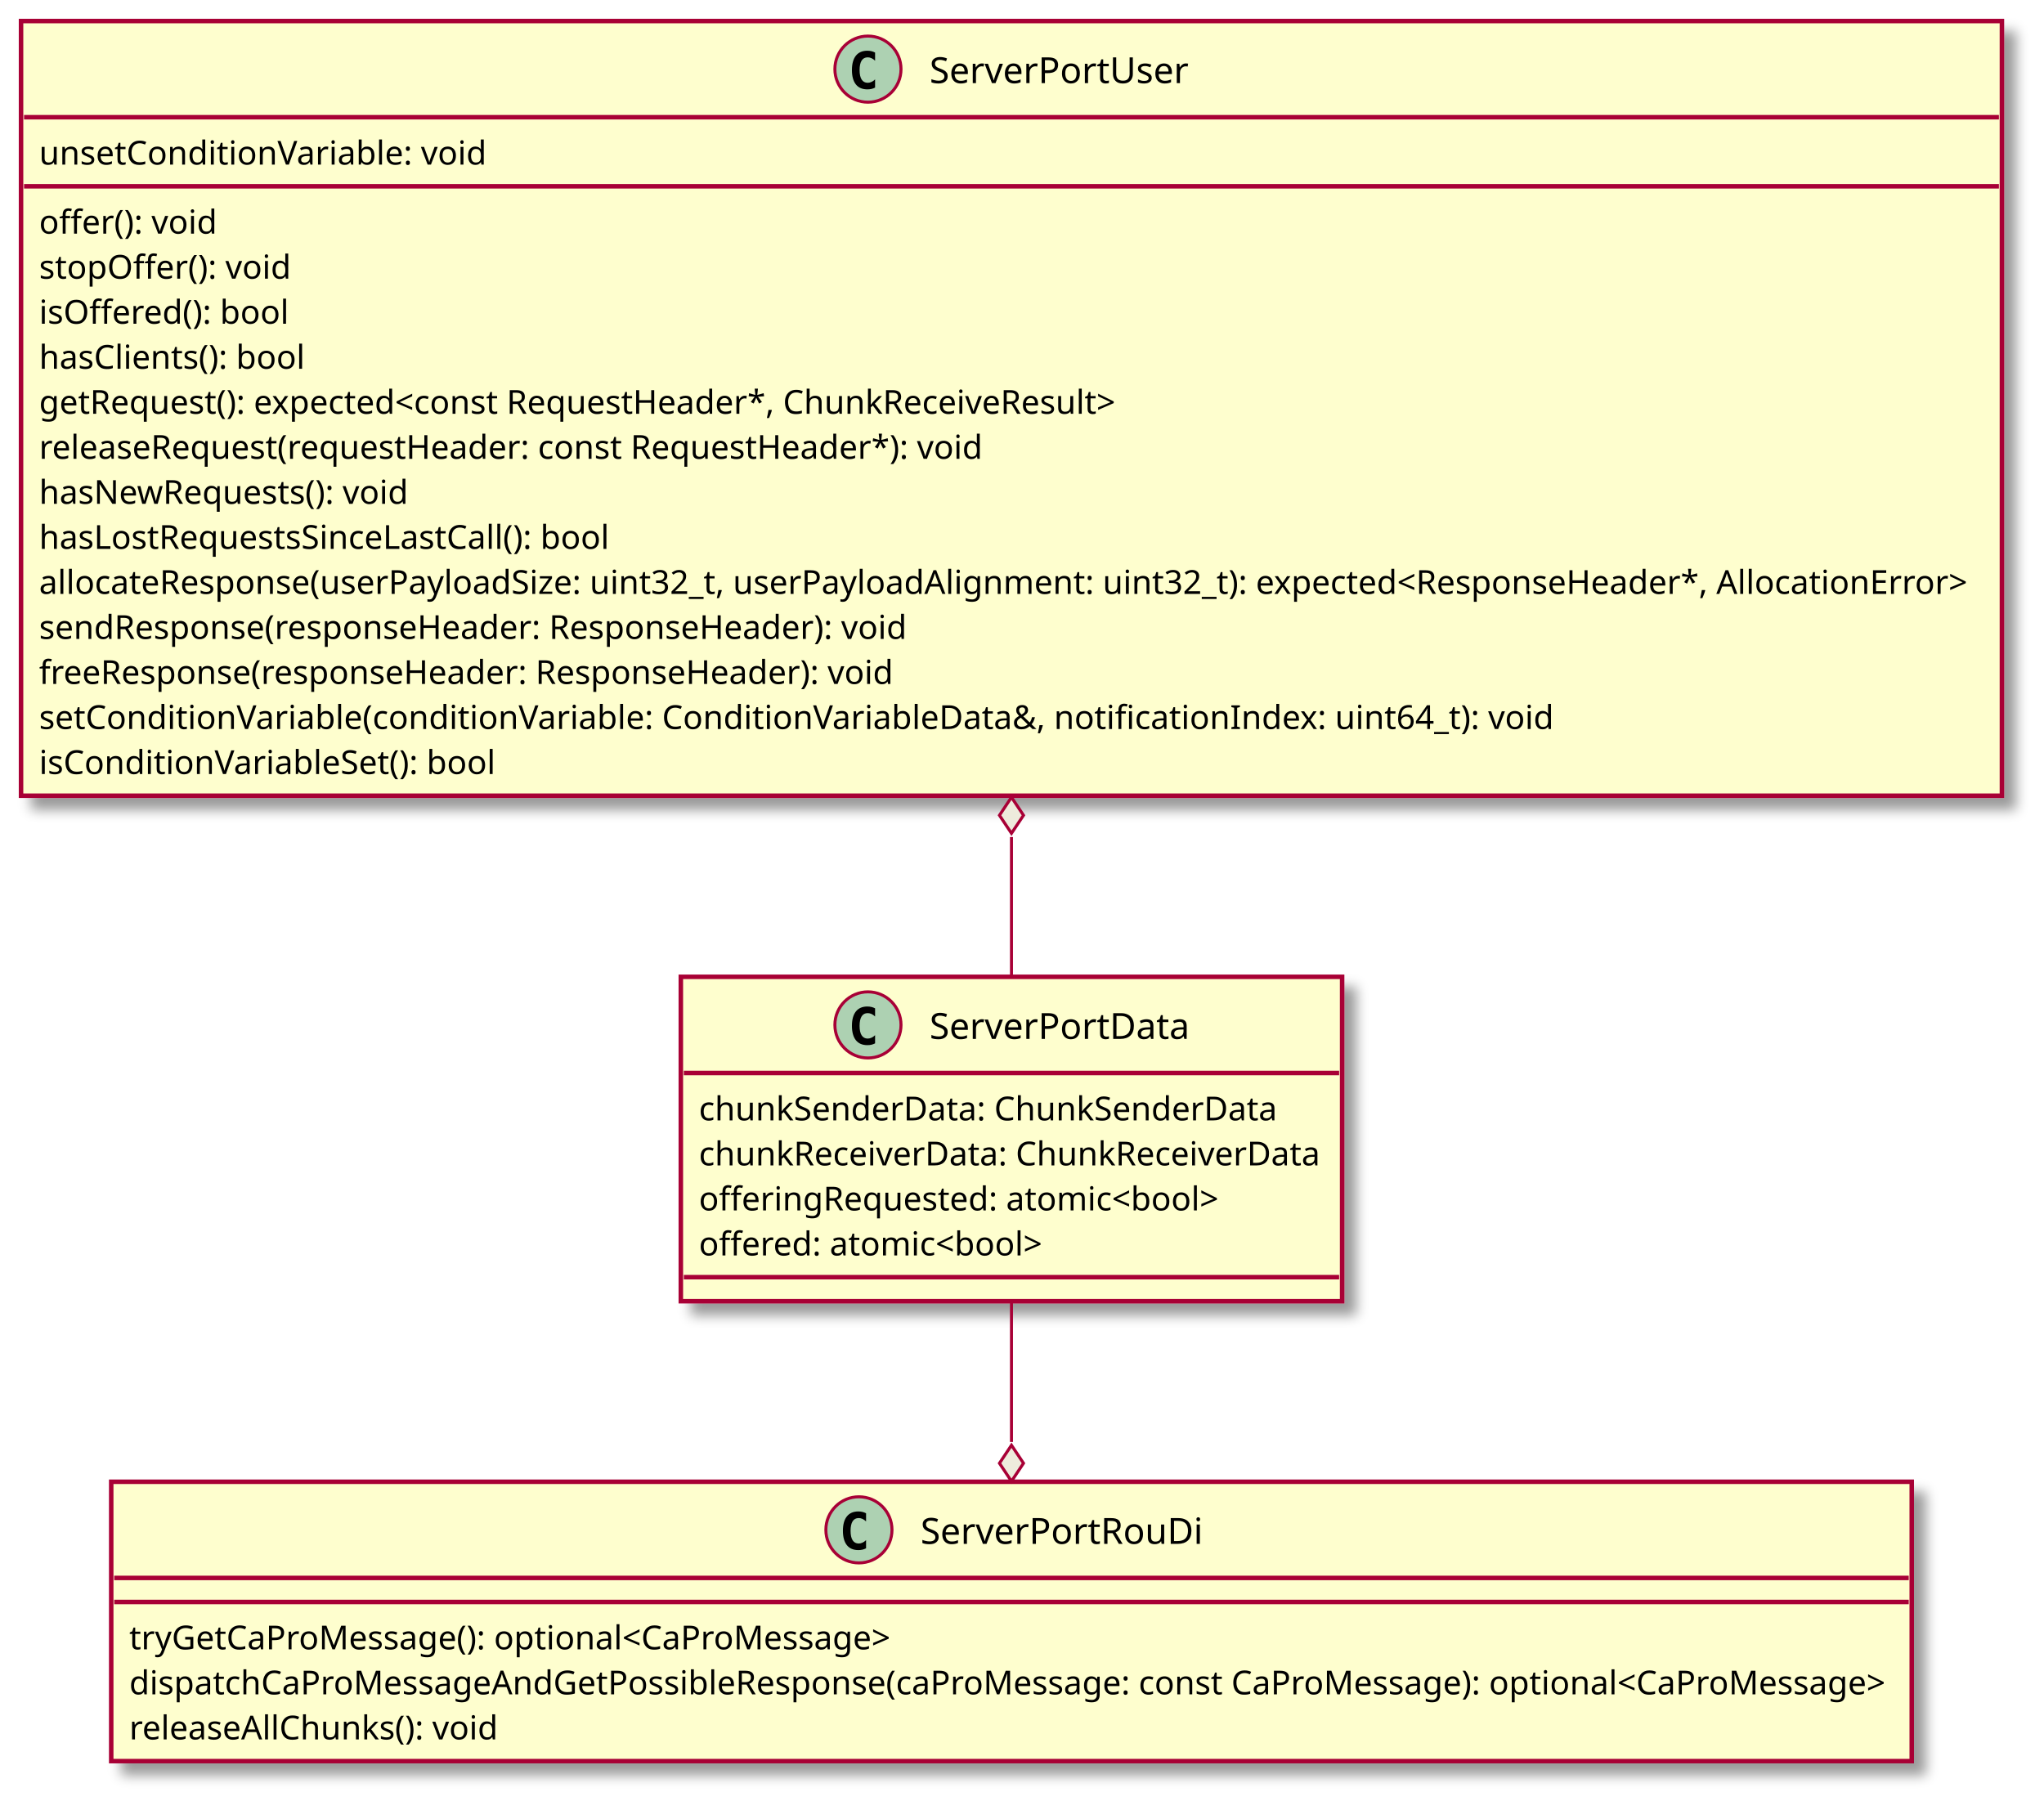
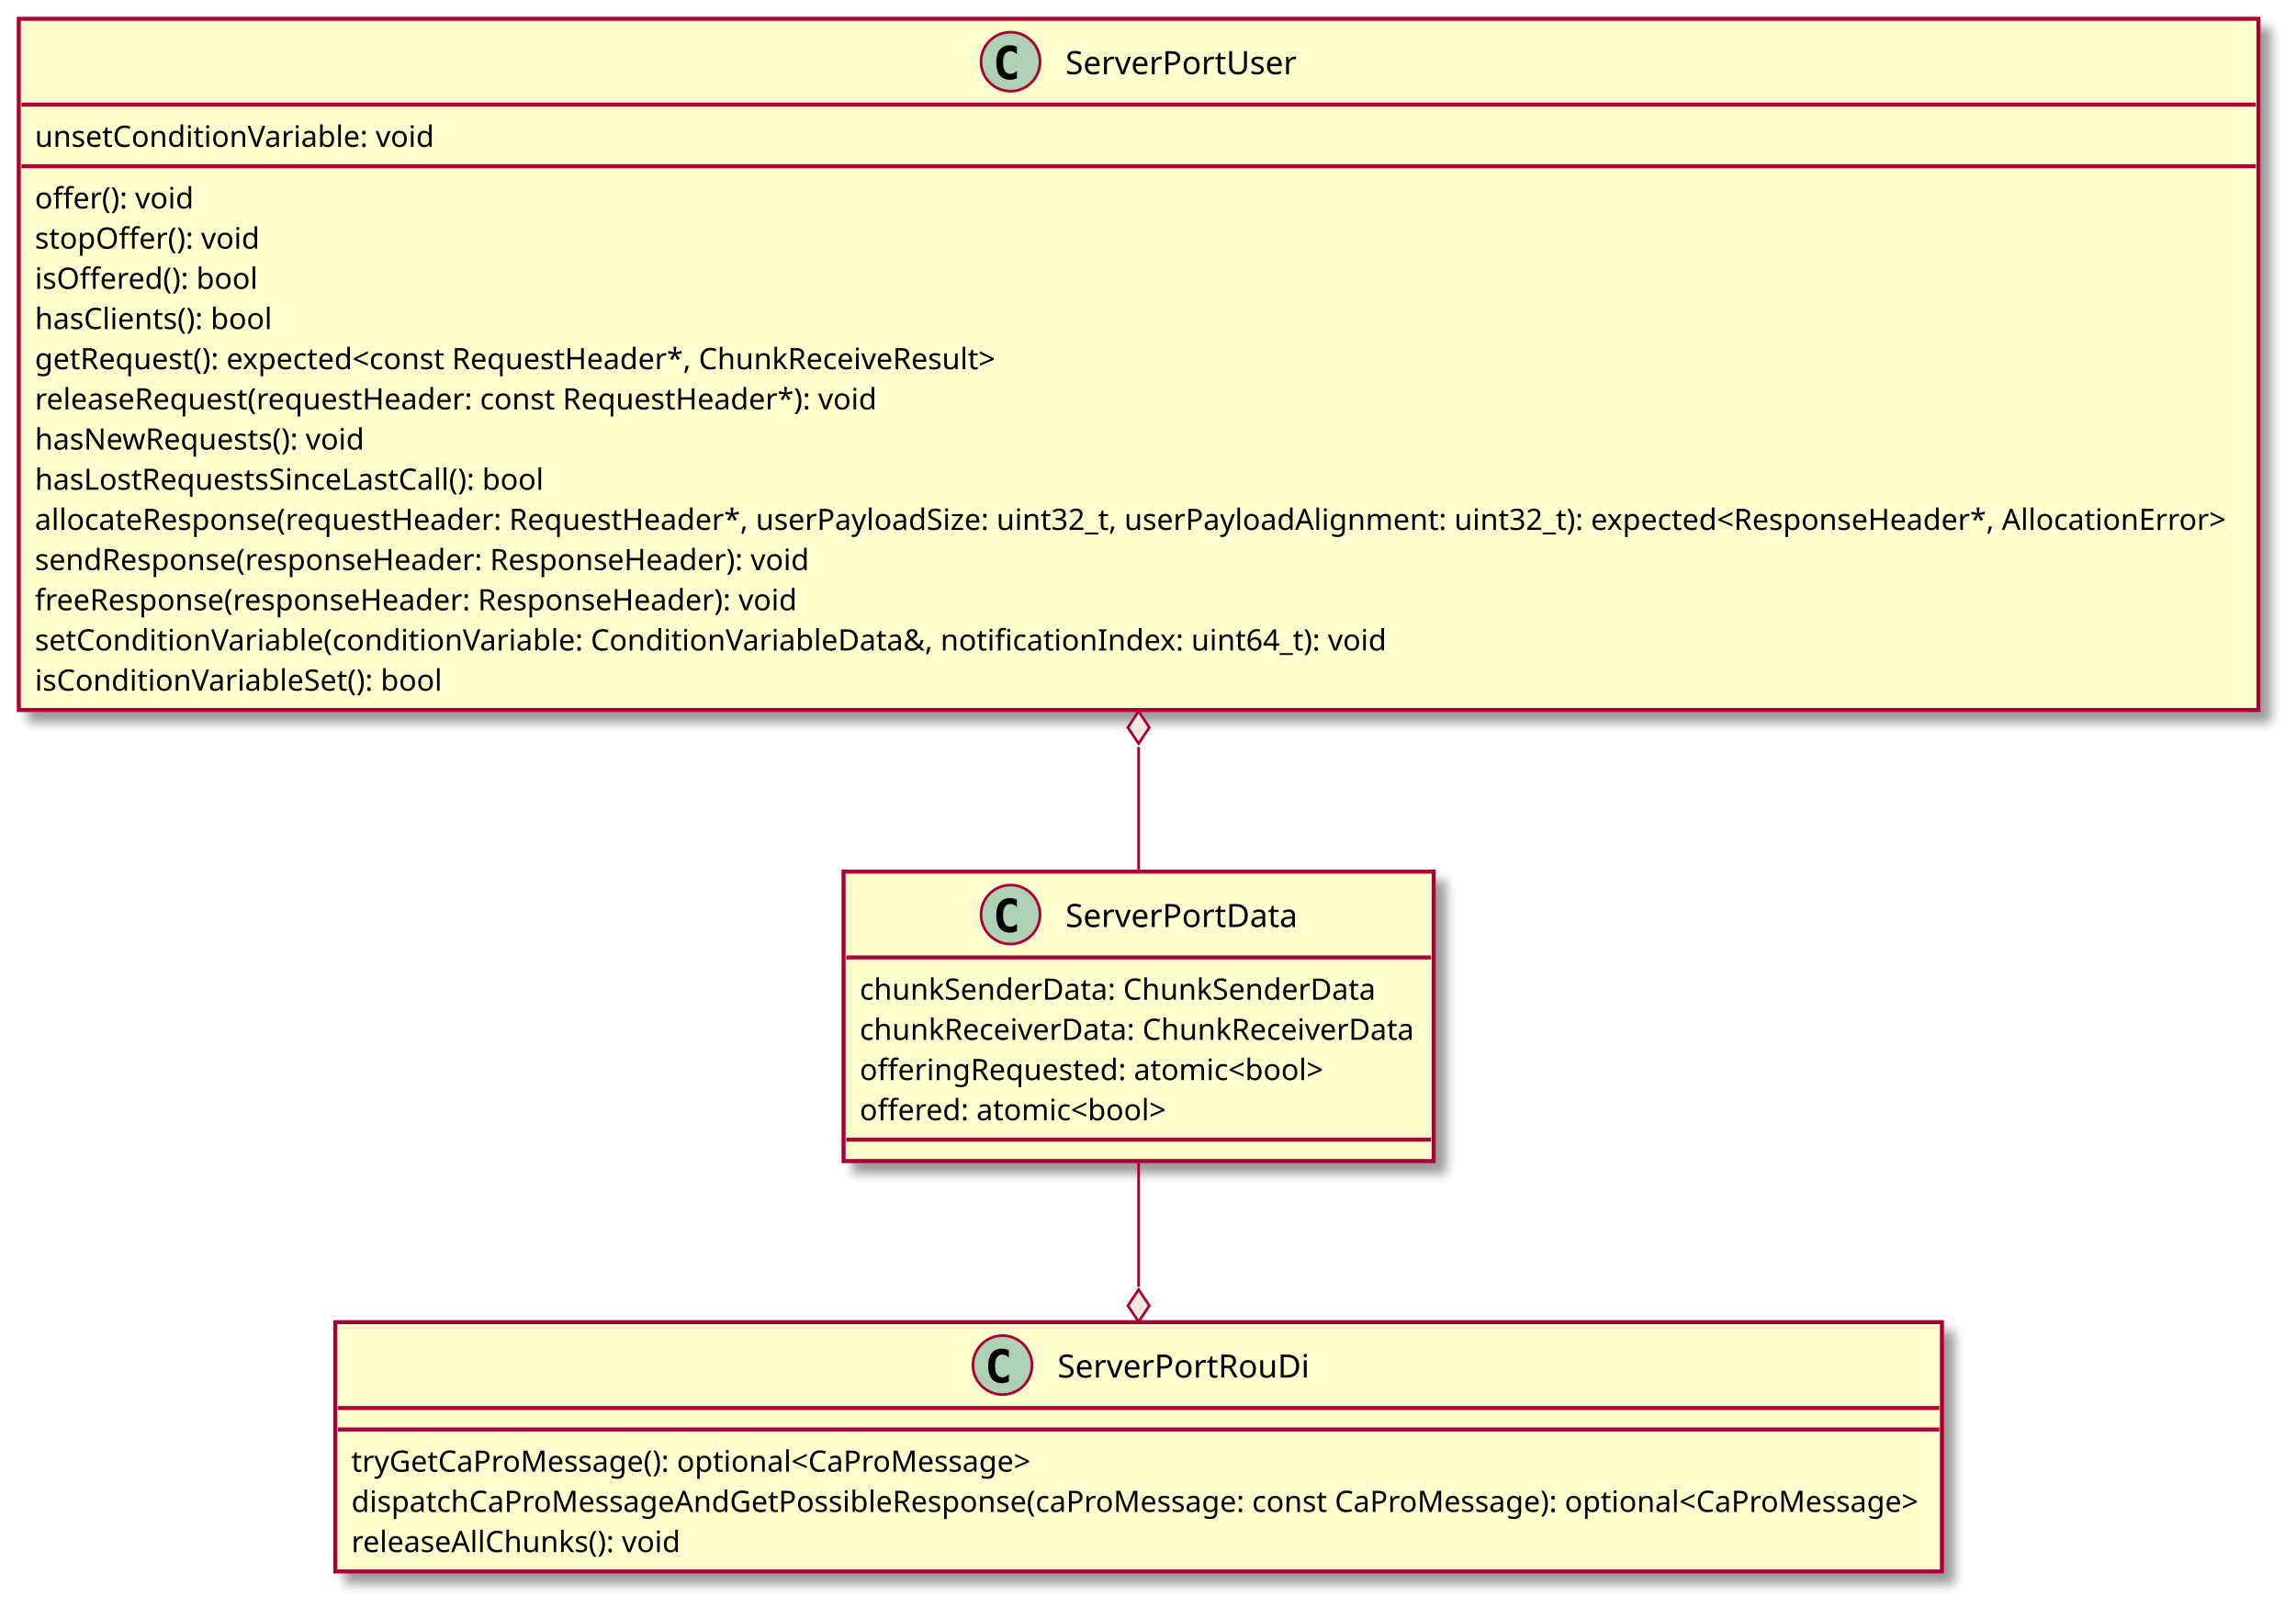
- <svg xmlns="http://www.w3.org/2000/svg" contentScriptType="application/ecmascript" contentStyleType="text/css" height="599px" preserveAspectRatio="none" style="width:680px;height:599px;background:#EEEBDC;" version="1.1" viewBox="0 0 680 599" width="680px" zoomAndPan="magnify">
+ <svg xmlns="http://www.w3.org/2000/svg" contentScriptType="application/ecmascript" contentStyleType="text/css" height="599px" preserveAspectRatio="none" style="width:856px;height:599px;background:#EEEBDC;" version="1.1" viewBox="0 0 856 599" width="856px" zoomAndPan="magnify">
  <defs>
-     <filter height="300%" id="f1je7ju97xn4b0" width="300%" x="-1" y="-1">
+     <filter height="300%" id="f1ju6kh2ovt44c" width="300%" x="-1" y="-1">
      <feGaussianBlur result="blurOut" stdDeviation="2.0" />
      <feColorMatrix in="blurOut" result="blurOut2" type="matrix" values="0 0 0 0 0 0 0 0 0 0 0 0 0 0 0 0 0 0 .4 0" />
      <feOffset dx="4.0" dy="4.0" in="blurOut2" result="blurOut3" />
      <feBlend in="SourceGraphic" in2="blurOut3" mode="normal" />
    </filter>
  </defs>
  <g>
-     <rect codeLine="3" fill="#FEFECE" filter="url(#f1je7ju97xn4b0)" height="107.928" id="ServerPortData" style="stroke:#A80036;stroke-width:1.5;" width="220" x="226.5" y="325" />
-     <ellipse cx="288.75" cy="341" fill="#ADD1B2" rx="11" ry="11" style="stroke:#A80036;stroke-width:1.0;" />
-     <path d="M288.547,347.734 Q286.062,347.734 284.734,346.094 Q283.422,344.422 283.422,341.312 Q283.422,338.188 284.734,336.531 Q286.062,334.875 288.547,334.875 Q289.266,334.875 289.922,335.031 Q290.562,335.188 291.125,335.484 L291.125,338.203 Q290.766,337.859 290.469,337.672 Q290.172,337.469 289.906,337.344 Q289.594,337.203 289.281,337.141 Q288.984,337.078 288.672,337.078 Q287.344,337.078 286.656,338.141 Q285.969,339.234 285.969,341.312 Q285.969,343.406 286.656,344.469 Q287.344,345.547 288.672,345.547 Q289.312,345.547 289.906,345.266 Q290.203,345.141 290.484,344.953 Q290.781,344.75 291.125,344.422 L291.125,347.141 Q290.547,347.438 289.906,347.594 Q289.281,347.734 288.547,347.734 Z " fill="#000000" />
-     <text fill="#000000" font-family="sans-serif" font-size="12" lengthAdjust="spacing" textLength="87" x="309.25" y="345.656">ServerPortData</text>
-     <line style="stroke:#A80036;stroke-width:1.5;" x1="227.5" x2="445.5" y1="357" y2="357" />
-     <text fill="#000000" font-family="sans-serif" font-size="11" lengthAdjust="spacing" textLength="194" x="232.5" y="372.759">chunkSenderData: ChunkSenderData</text>
-     <text fill="#000000" font-family="sans-serif" font-size="11" lengthAdjust="spacing" textLength="208" x="232.5" y="387.741">chunkReceiverData: ChunkReceiverData</text>
-     <text fill="#000000" font-family="sans-serif" font-size="11" lengthAdjust="spacing" textLength="175" x="232.5" y="402.723">offeringRequested: atomic&lt;bool&gt;</text>
-     <text fill="#000000" font-family="sans-serif" font-size="11" lengthAdjust="spacing" textLength="116" x="232.5" y="417.705">offered: atomic&lt;bool&gt;</text>
-     <line style="stroke:#A80036;stroke-width:1.5;" x1="227.5" x2="445.5" y1="424.928" y2="424.928" />
-     <rect codeLine="10" fill="#FEFECE" filter="url(#f1je7ju97xn4b0)" height="257.746" id="ServerPortUser" style="stroke:#A80036;stroke-width:1.5;" width="659" x="7" y="7" />
-     <ellipse cx="288.75" cy="23" fill="#ADD1B2" rx="11" ry="11" style="stroke:#A80036;stroke-width:1.0;" />
-     <path d="M288.547,29.734 Q286.062,29.734 284.734,28.094 Q283.422,26.422 283.422,23.312 Q283.422,20.188 284.734,18.531 Q286.062,16.875 288.547,16.875 Q289.266,16.875 289.922,17.031 Q290.562,17.188 291.125,17.484 L291.125,20.203 Q290.766,19.859 290.469,19.672 Q290.172,19.469 289.906,19.344 Q289.594,19.203 289.281,19.141 Q288.984,19.078 288.672,19.078 Q287.344,19.078 286.656,20.141 Q285.969,21.234 285.969,23.312 Q285.969,25.406 286.656,26.469 Q287.344,27.547 288.672,27.547 Q289.312,27.547 289.906,27.266 Q290.203,27.141 290.484,26.953 Q290.781,26.75 291.125,26.422 L291.125,29.141 Q290.547,29.438 289.906,29.594 Q289.281,29.734 288.547,29.734 Z " fill="#000000" />
-     <text fill="#000000" font-family="sans-serif" font-size="12" lengthAdjust="spacing" textLength="87" x="309.25" y="27.656">ServerPortUser</text>
-     <line style="stroke:#A80036;stroke-width:1.5;" x1="8" x2="665" y1="39" y2="39" />
+     <rect codeLine="3" fill="#FEFECE" filter="url(#f1ju6kh2ovt44c)" height="107.928" id="ServerPortData" style="stroke:#A80036;stroke-width:1.5;" width="220" x="314.5" y="325" />
+     <ellipse cx="376.75" cy="341" fill="#ADD1B2" rx="11" ry="11" style="stroke:#A80036;stroke-width:1.0;" />
+     <path d="M376.547,347.734 Q374.062,347.734 372.734,346.094 Q371.422,344.422 371.422,341.312 Q371.422,338.188 372.734,336.531 Q374.062,334.875 376.547,334.875 Q377.266,334.875 377.922,335.031 Q378.562,335.188 379.125,335.484 L379.125,338.203 Q378.766,337.859 378.469,337.672 Q378.172,337.469 377.906,337.344 Q377.594,337.203 377.281,337.141 Q376.984,337.078 376.672,337.078 Q375.344,337.078 374.656,338.141 Q373.969,339.234 373.969,341.312 Q373.969,343.406 374.656,344.469 Q375.344,345.547 376.672,345.547 Q377.312,345.547 377.906,345.266 Q378.203,345.141 378.484,344.953 Q378.781,344.75 379.125,344.422 L379.125,347.141 Q378.547,347.438 377.906,347.594 Q377.281,347.734 376.547,347.734 Z " fill="#000000" />
+     <text fill="#000000" font-family="sans-serif" font-size="12" lengthAdjust="spacing" textLength="87" x="397.25" y="345.656">ServerPortData</text>
+     <line style="stroke:#A80036;stroke-width:1.5;" x1="315.5" x2="533.5" y1="357" y2="357" />
+     <text fill="#000000" font-family="sans-serif" font-size="11" lengthAdjust="spacing" textLength="194" x="320.5" y="372.759">chunkSenderData: ChunkSenderData</text>
+     <text fill="#000000" font-family="sans-serif" font-size="11" lengthAdjust="spacing" textLength="208" x="320.5" y="387.741">chunkReceiverData: ChunkReceiverData</text>
+     <text fill="#000000" font-family="sans-serif" font-size="11" lengthAdjust="spacing" textLength="175" x="320.5" y="402.723">offeringRequested: atomic&lt;bool&gt;</text>
+     <text fill="#000000" font-family="sans-serif" font-size="11" lengthAdjust="spacing" textLength="116" x="320.5" y="417.705">offered: atomic&lt;bool&gt;</text>
+     <line style="stroke:#A80036;stroke-width:1.5;" x1="315.5" x2="533.5" y1="424.928" y2="424.928" />
+     <rect codeLine="10" fill="#FEFECE" filter="url(#f1ju6kh2ovt44c)" height="257.746" id="ServerPortUser" style="stroke:#A80036;stroke-width:1.5;" width="835" x="7" y="7" />
+     <ellipse cx="376.75" cy="23" fill="#ADD1B2" rx="11" ry="11" style="stroke:#A80036;stroke-width:1.0;" />
+     <path d="M376.547,29.734 Q374.062,29.734 372.734,28.094 Q371.422,26.422 371.422,23.312 Q371.422,20.188 372.734,18.531 Q374.062,16.875 376.547,16.875 Q377.266,16.875 377.922,17.031 Q378.562,17.188 379.125,17.484 L379.125,20.203 Q378.766,19.859 378.469,19.672 Q378.172,19.469 377.906,19.344 Q377.594,19.203 377.281,19.141 Q376.984,19.078 376.672,19.078 Q375.344,19.078 374.656,20.141 Q373.969,21.234 373.969,23.312 Q373.969,25.406 374.656,26.469 Q375.344,27.547 376.672,27.547 Q377.312,27.547 377.906,27.266 Q378.203,27.141 378.484,26.953 Q378.781,26.75 379.125,26.422 L379.125,29.141 Q378.547,29.438 377.906,29.594 Q377.281,29.734 376.547,29.734 Z " fill="#000000" />
+     <text fill="#000000" font-family="sans-serif" font-size="12" lengthAdjust="spacing" textLength="87" x="397.25" y="27.656">ServerPortUser</text>
+     <line style="stroke:#A80036;stroke-width:1.5;" x1="8" x2="841" y1="39" y2="39" />
    <text fill="#000000" font-family="sans-serif" font-size="11" lengthAdjust="spacing" textLength="153" x="13" y="54.759">unsetConditionVariable: void</text>
-     <line style="stroke:#A80036;stroke-width:1.5;" x1="8" x2="665" y1="61.982" y2="61.982" />
+     <line style="stroke:#A80036;stroke-width:1.5;" x1="8" x2="841" y1="61.982" y2="61.982" />
    <text fill="#000000" font-family="sans-serif" font-size="11" lengthAdjust="spacing" textLength="61" x="13" y="77.741">offer(): void</text>
    <text fill="#000000" font-family="sans-serif" font-size="11" lengthAdjust="spacing" textLength="86" x="13" y="92.723">stopOffer(): void</text>
    <text fill="#000000" font-family="sans-serif" font-size="11" lengthAdjust="spacing" textLength="85" x="13" y="107.705">isOffered(): bool</text>
    <text fill="#000000" font-family="sans-serif" font-size="11" lengthAdjust="spacing" textLength="89" x="13" y="122.686">hasClients(): bool</text>
    <text fill="#000000" font-family="sans-serif" font-size="11" lengthAdjust="spacing" textLength="358" x="13" y="137.668">getRequest(): expected&lt;const RequestHeader*, ChunkReceiveResult&gt;</text>
    <text fill="#000000" font-family="sans-serif" font-size="11" lengthAdjust="spacing" textLength="315" x="13" y="152.65">releaseRequest(requestHeader: const RequestHeader*): void</text>
    <text fill="#000000" font-family="sans-serif" font-size="11" lengthAdjust="spacing" textLength="123" x="13" y="167.632">hasNewRequests(): void</text>
    <text fill="#000000" font-family="sans-serif" font-size="11" lengthAdjust="spacing" textLength="190" x="13" y="182.614">hasLostRequestsSinceLastCall(): bool</text>
-     <text fill="#000000" font-family="sans-serif" font-size="11" lengthAdjust="spacing" textLength="647" x="13" y="197.596">allocateResponse(userPayloadSize: uint32_t, userPayloadAlignment: uint32_t): expected&lt;ResponseHeader*, AllocationError&gt;</text>
+     <text fill="#000000" font-family="sans-serif" font-size="11" lengthAdjust="spacing" textLength="823" x="13" y="197.596">allocateResponse(requestHeader: RequestHeader*, userPayloadSize: uint32_t, userPayloadAlignment: uint32_t): expected&lt;ResponseHeader*, AllocationError&gt;</text>
    <text fill="#000000" font-family="sans-serif" font-size="11" lengthAdjust="spacing" textLength="290" x="13" y="212.578">sendResponse(responseHeader: ResponseHeader): void</text>
    <text fill="#000000" font-family="sans-serif" font-size="11" lengthAdjust="spacing" textLength="286" x="13" y="227.56">freeResponse(responseHeader: ResponseHeader): void</text>
    <text fill="#000000" font-family="sans-serif" font-size="11" lengthAdjust="spacing" textLength="515" x="13" y="242.542">setConditionVariable(conditionVariable: ConditionVariableData&amp;, notificationIndex: uint64_t): void</text>
    <text fill="#000000" font-family="sans-serif" font-size="11" lengthAdjust="spacing" textLength="155" x="13" y="257.524">isConditionVariableSet(): bool</text>
-     <rect codeLine="27" fill="#FEFECE" filter="url(#f1je7ju97xn4b0)" height="92.946" id="ServerPortRouDi" style="stroke:#A80036;stroke-width:1.5;" width="599" x="37" y="493" />
-     <ellipse cx="285.75" cy="509" fill="#ADD1B2" rx="11" ry="11" style="stroke:#A80036;stroke-width:1.0;" />
-     <path d="M285.547,515.734 Q283.062,515.734 281.734,514.094 Q280.422,512.422 280.422,509.312 Q280.422,506.188 281.734,504.531 Q283.062,502.875 285.547,502.875 Q286.266,502.875 286.922,503.031 Q287.562,503.188 288.125,503.484 L288.125,506.203 Q287.766,505.859 287.469,505.672 Q287.172,505.469 286.906,505.344 Q286.594,505.203 286.281,505.141 Q285.984,505.078 285.672,505.078 Q284.344,505.078 283.656,506.141 Q282.969,507.234 282.969,509.312 Q282.969,511.406 283.656,512.469 Q284.344,513.547 285.672,513.547 Q286.312,513.547 286.906,513.266 Q287.203,513.141 287.484,512.953 Q287.781,512.75 288.125,512.422 L288.125,515.141 Q287.547,515.438 286.906,515.594 Q286.281,515.734 285.547,515.734 Z " fill="#000000" />
-     <text fill="#000000" font-family="sans-serif" font-size="12" lengthAdjust="spacing" textLength="93" x="306.25" y="513.656">ServerPortRouDi</text>
-     <line style="stroke:#A80036;stroke-width:1.5;" x1="38" x2="635" y1="525" y2="525" />
-     <line style="stroke:#A80036;stroke-width:1.5;" x1="38" x2="635" y1="533" y2="533" />
-     <text fill="#000000" font-family="sans-serif" font-size="11" lengthAdjust="spacing" textLength="255" x="43" y="548.759">tryGetCaProMessage(): optional&lt;CaProMessage&gt;</text>
-     <text fill="#000000" font-family="sans-serif" font-size="11" lengthAdjust="spacing" textLength="587" x="43" y="563.741">dispatchCaProMessageAndGetPossibleResponse(caProMessage: const CaProMessage): optional&lt;CaProMessage&gt;</text>
-     <text fill="#000000" font-family="sans-serif" font-size="11" lengthAdjust="spacing" textLength="124" x="43" y="578.723">releaseAllChunks(): void</text>
-     <path codeLine="33" d="M336.5,278.5 C336.5,294.89 336.5,310.75 336.5,324.8 " fill="none" id="ServerPortUser-backto-ServerPortData" style="stroke:#A80036;stroke-width:1.0;" />
-     <polygon fill="#EEEBDC" points="336.5,265.26,332.5,271.26,336.5,277.26,340.5,271.26,336.5,265.26" style="stroke:#A80036;stroke-width:1.0;" />
-     <path codeLine="34" d="M336.5,433.22 C336.5,448.17 336.5,464.52 336.5,479.78 " fill="none" id="ServerPortData-to-ServerPortRouDi" style="stroke:#A80036;stroke-width:1.0;" />
-     <polygon fill="#EEEBDC" points="336.5,492.84,340.5,486.84,336.5,480.84,332.5,486.84,336.5,492.84" style="stroke:#A80036;stroke-width:1.0;" />
+     <rect codeLine="27" fill="#FEFECE" filter="url(#f1ju6kh2ovt44c)" height="92.946" id="ServerPortRouDi" style="stroke:#A80036;stroke-width:1.5;" width="599" x="125" y="493" />
+     <ellipse cx="373.75" cy="509" fill="#ADD1B2" rx="11" ry="11" style="stroke:#A80036;stroke-width:1.0;" />
+     <path d="M373.547,515.734 Q371.062,515.734 369.734,514.094 Q368.422,512.422 368.422,509.312 Q368.422,506.188 369.734,504.531 Q371.062,502.875 373.547,502.875 Q374.266,502.875 374.922,503.031 Q375.562,503.188 376.125,503.484 L376.125,506.203 Q375.766,505.859 375.469,505.672 Q375.172,505.469 374.906,505.344 Q374.594,505.203 374.281,505.141 Q373.984,505.078 373.672,505.078 Q372.344,505.078 371.656,506.141 Q370.969,507.234 370.969,509.312 Q370.969,511.406 371.656,512.469 Q372.344,513.547 373.672,513.547 Q374.312,513.547 374.906,513.266 Q375.203,513.141 375.484,512.953 Q375.781,512.75 376.125,512.422 L376.125,515.141 Q375.547,515.438 374.906,515.594 Q374.281,515.734 373.547,515.734 Z " fill="#000000" />
+     <text fill="#000000" font-family="sans-serif" font-size="12" lengthAdjust="spacing" textLength="93" x="394.25" y="513.656">ServerPortRouDi</text>
+     <line style="stroke:#A80036;stroke-width:1.5;" x1="126" x2="723" y1="525" y2="525" />
+     <line style="stroke:#A80036;stroke-width:1.5;" x1="126" x2="723" y1="533" y2="533" />
+     <text fill="#000000" font-family="sans-serif" font-size="11" lengthAdjust="spacing" textLength="255" x="131" y="548.759">tryGetCaProMessage(): optional&lt;CaProMessage&gt;</text>
+     <text fill="#000000" font-family="sans-serif" font-size="11" lengthAdjust="spacing" textLength="587" x="131" y="563.741">dispatchCaProMessageAndGetPossibleResponse(caProMessage: const CaProMessage): optional&lt;CaProMessage&gt;</text>
+     <text fill="#000000" font-family="sans-serif" font-size="11" lengthAdjust="spacing" textLength="124" x="131" y="578.723">releaseAllChunks(): void</text>
+     <path codeLine="33" d="M424.5,278.5 C424.5,294.89 424.5,310.75 424.5,324.8 " fill="none" id="ServerPortUser-backto-ServerPortData" style="stroke:#A80036;stroke-width:1.0;" />
+     <polygon fill="#EEEBDC" points="424.5,265.26,420.5,271.26,424.5,277.26,428.5,271.26,424.5,265.26" style="stroke:#A80036;stroke-width:1.0;" />
+     <path codeLine="34" d="M424.5,433.22 C424.5,448.17 424.5,464.52 424.5,479.78 " fill="none" id="ServerPortData-to-ServerPortRouDi" style="stroke:#A80036;stroke-width:1.0;" />
+     <polygon fill="#EEEBDC" points="424.5,492.84,428.5,486.84,424.5,480.84,420.5,486.84,424.5,492.84" style="stroke:#A80036;stroke-width:1.0;" />
  </g>
</svg>
